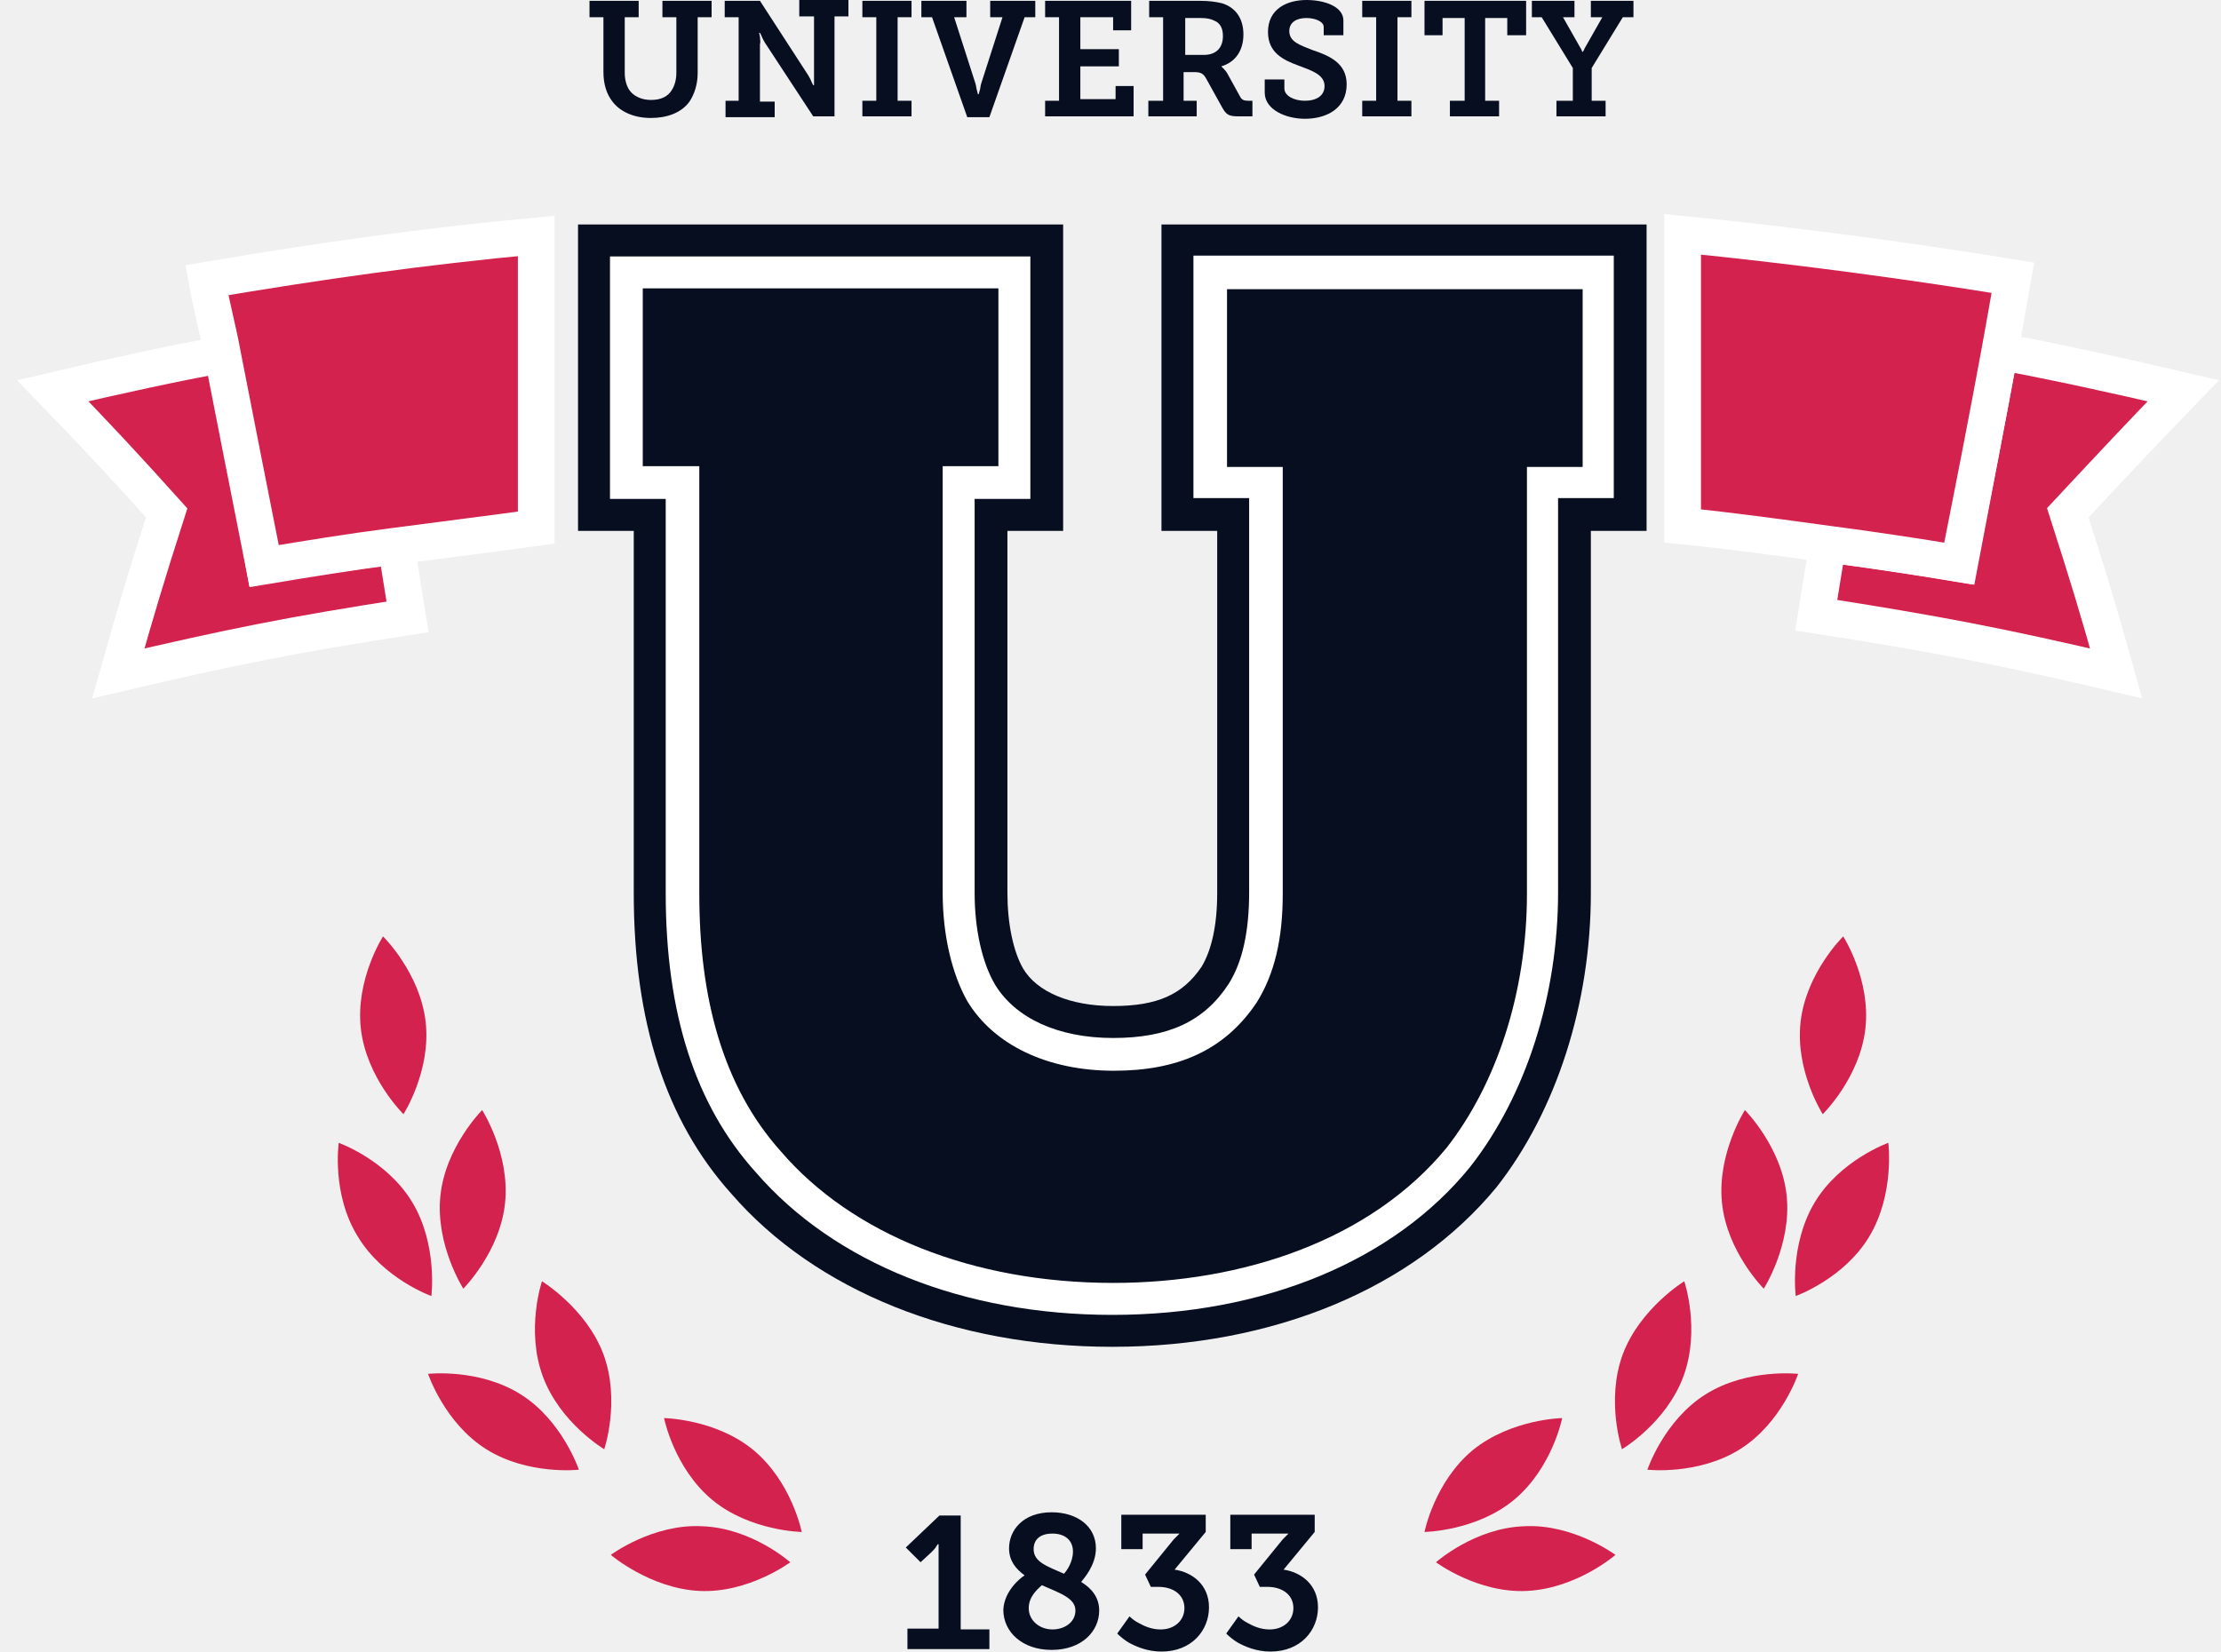
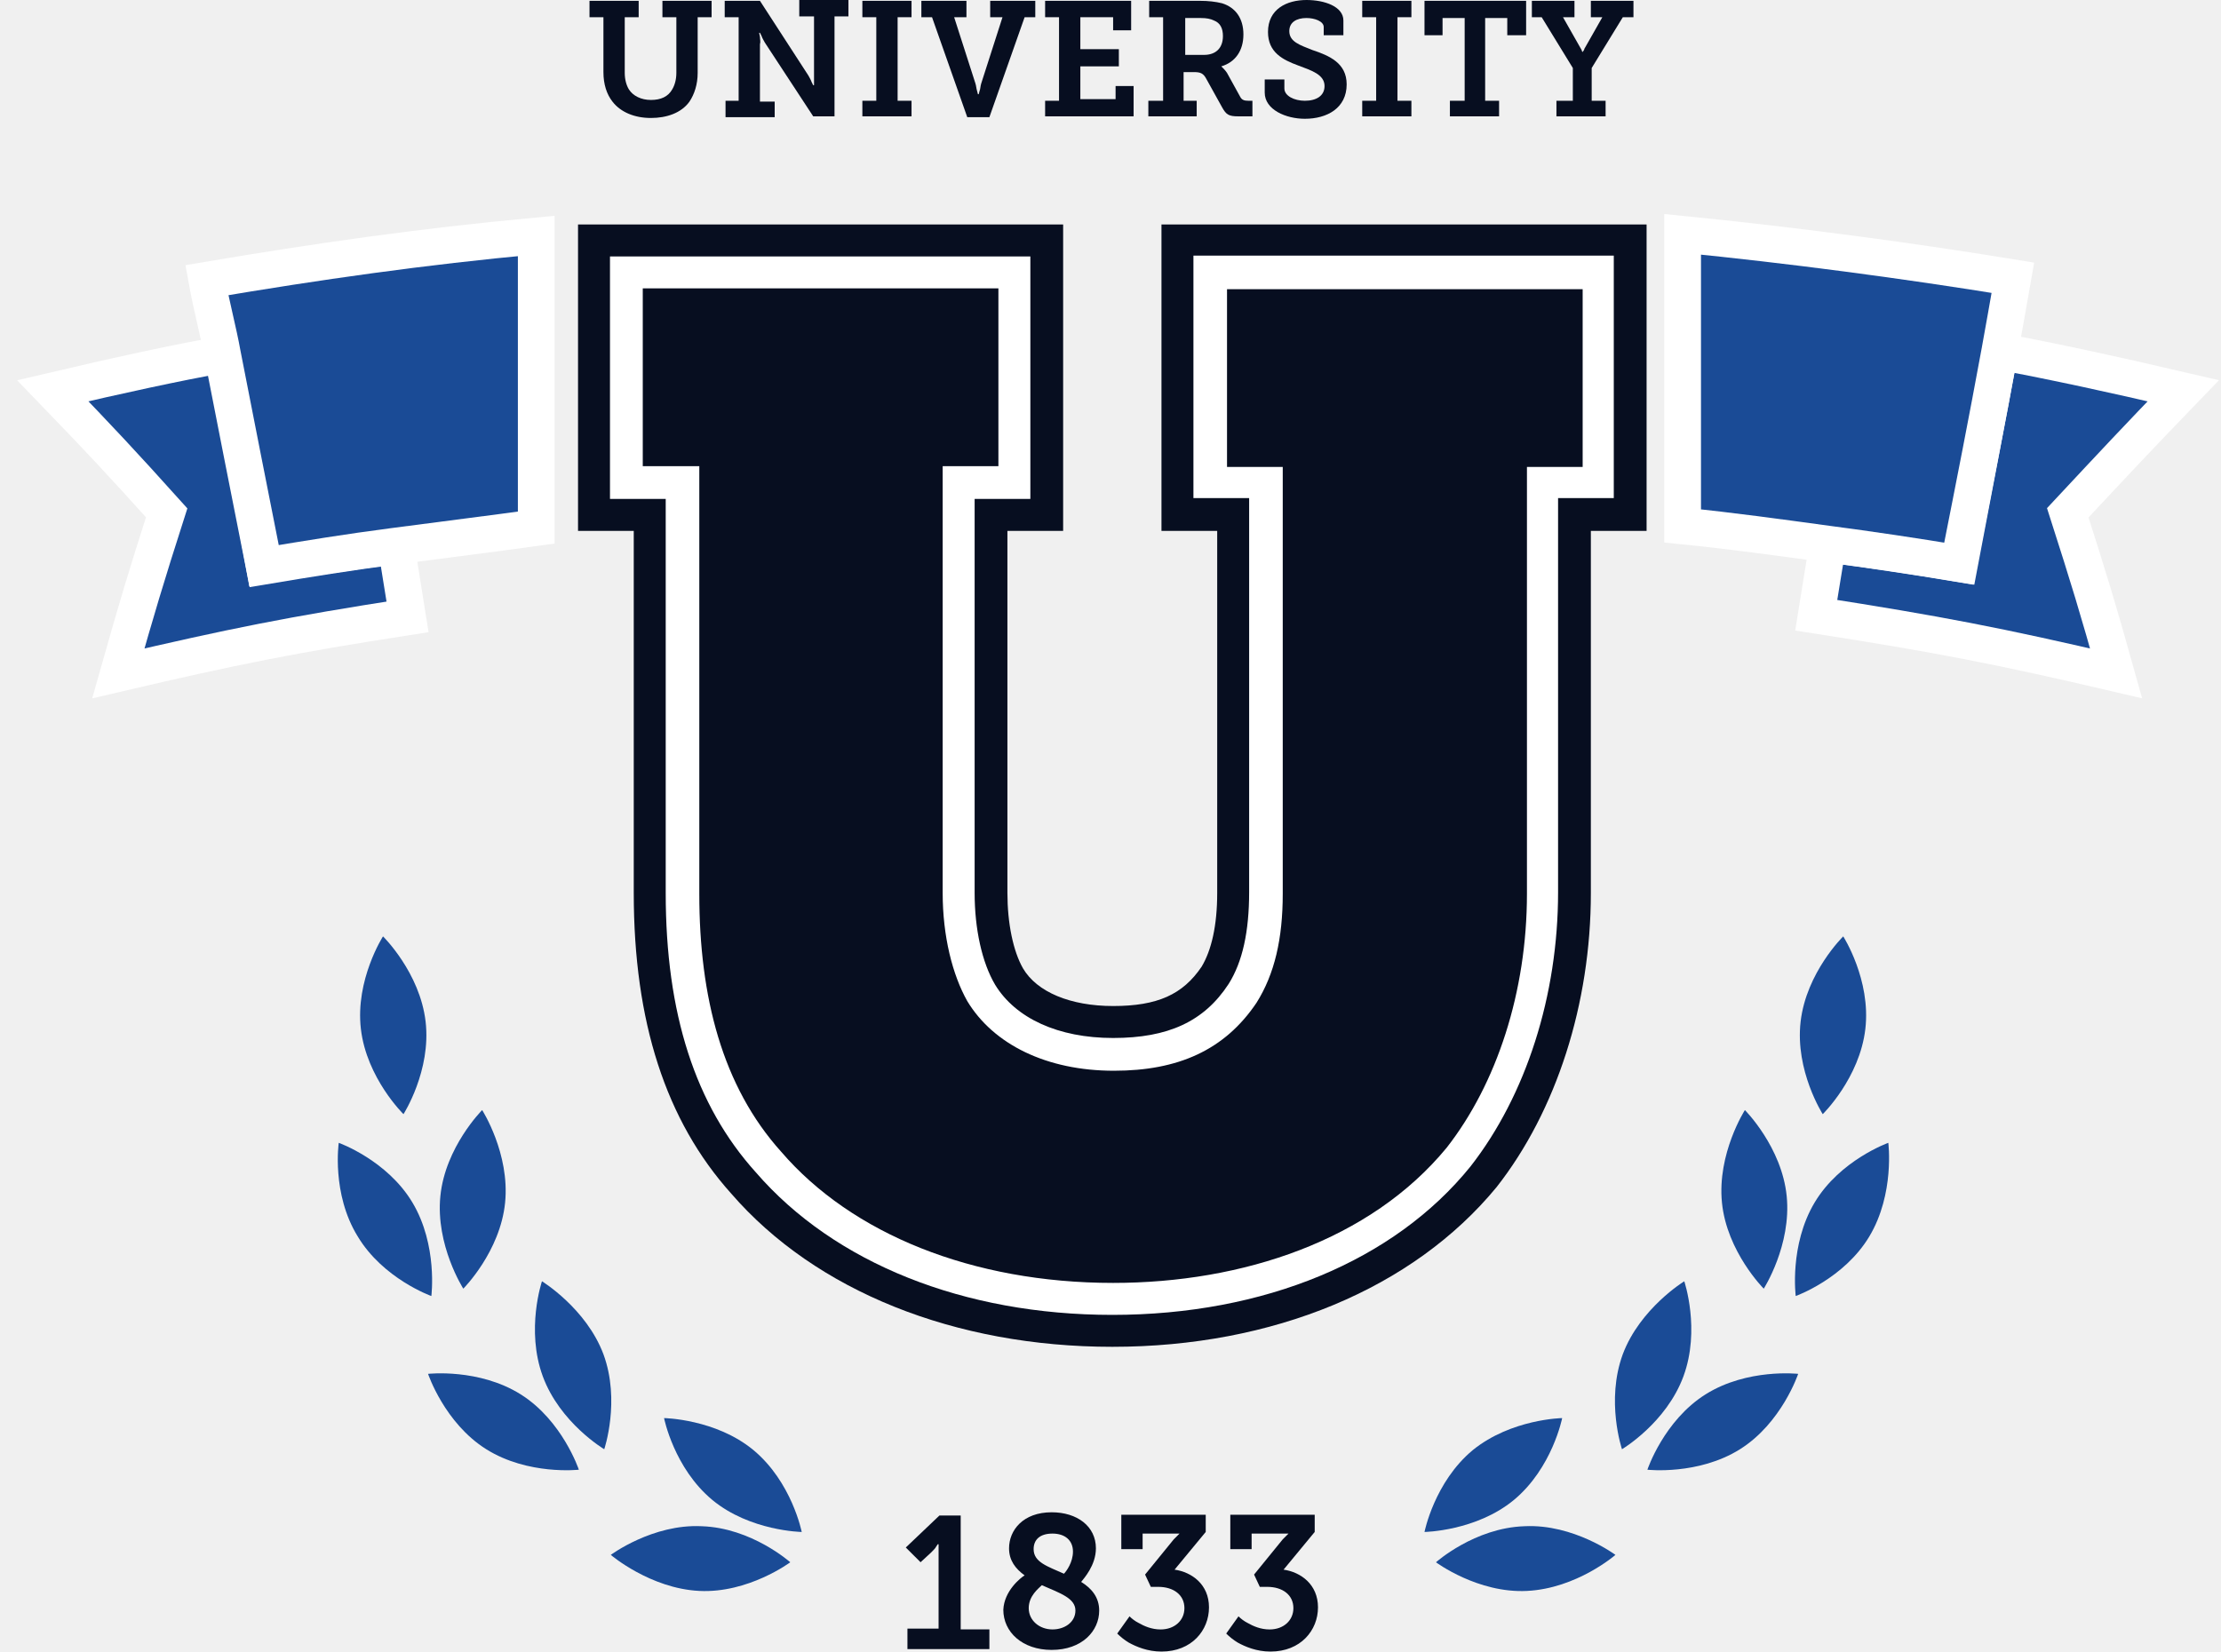
<svg xmlns="http://www.w3.org/2000/svg" width="121" height="90" viewBox="0 0 121 90" fill="none">
-   <path d="M27.518 65.537C27.25 68.215 25.241 70.224 25.241 70.224C25.241 70.224 23.723 67.858 23.991 65.18C24.259 62.501 26.268 60.492 26.268 60.492C26.268 60.492 27.786 62.858 27.518 65.537Z" fill="#D3224D" />
-   <path d="M19.482 67.367C20.866 69.688 23.5 70.626 23.5 70.626C23.5 70.626 23.857 67.858 22.473 65.536C21.089 63.215 18.455 62.277 18.455 62.277C18.455 62.277 18.054 65.045 19.482 67.367Z" fill="#D3224D" />
-   <path d="M32.875 73.796C33.812 76.34 32.919 78.974 32.919 78.974C32.919 78.974 30.509 77.546 29.571 75.001C28.634 72.456 29.526 69.822 29.526 69.822C29.526 69.822 31.937 71.296 32.875 73.796Z" fill="#D3224D" />
-   <path d="M26.491 78.974C28.768 80.403 31.536 80.09 31.536 80.09C31.536 80.09 30.643 77.412 28.366 75.983C26.089 74.554 23.321 74.867 23.321 74.867C23.321 74.867 24.214 77.545 26.491 78.974Z" fill="#D3224D" />
-   <path d="M41.044 79.018C43.142 80.76 43.678 83.483 43.678 83.483C43.678 83.483 40.866 83.438 38.812 81.742C36.714 80.001 36.178 77.277 36.178 77.277C36.178 77.277 38.991 77.322 41.044 79.018Z" fill="#D3224D" />
-   <path d="M38.098 86.696C40.776 86.83 43.053 85.134 43.053 85.134C43.053 85.134 40.955 83.259 38.232 83.17C35.553 83.036 33.276 84.732 33.276 84.732C33.276 84.732 35.419 86.562 38.098 86.696Z" fill="#D3224D" />
-   <path d="M23.187 55.67C23.5 58.349 21.982 60.715 21.982 60.715C21.982 60.715 19.973 58.751 19.661 56.072C19.348 53.393 20.866 51.027 20.866 51.027C20.866 51.027 22.875 52.992 23.187 55.67Z" fill="#D3224D" />
-   <path d="M93.812 65.537C94.08 68.215 96.089 70.224 96.089 70.224C96.089 70.224 97.607 67.858 97.339 65.18C97.071 62.501 95.062 60.492 95.062 60.492C95.062 60.492 93.545 62.858 93.812 65.537Z" fill="#D3224D" />
-   <path d="M101.848 67.367C100.464 69.688 97.831 70.626 97.831 70.626C97.831 70.626 97.473 67.858 98.857 65.536C100.241 63.215 102.875 62.277 102.875 62.277C102.875 62.277 103.232 65.045 101.848 67.367Z" fill="#D3224D" />
-   <path d="M88.41 73.796C87.473 76.34 88.366 78.974 88.366 78.974C88.366 78.974 90.777 77.546 91.714 75.001C92.652 72.456 91.759 69.822 91.759 69.822C91.759 69.822 89.348 71.296 88.41 73.796Z" fill="#D3224D" />
-   <path d="M94.795 78.974C92.518 80.403 89.75 80.09 89.75 80.09C89.75 80.09 90.643 77.412 92.92 75.983C95.196 74.554 97.964 74.867 97.964 74.867C97.964 74.867 97.071 77.545 94.795 78.974Z" fill="#D3224D" />
-   <path d="M80.241 79.018C78.143 80.76 77.607 83.483 77.607 83.483C77.607 83.483 80.419 83.438 82.473 81.742C84.571 80.001 85.107 77.277 85.107 77.277C85.107 77.277 82.339 77.322 80.241 79.018Z" fill="#D3224D" />
-   <path d="M83.187 86.696C80.509 86.83 78.232 85.134 78.232 85.134C78.232 85.134 80.33 83.259 83.053 83.17C85.732 83.036 88.009 84.732 88.009 84.732C88.009 84.732 85.91 86.562 83.187 86.696Z" fill="#D3224D" />
-   <path d="M98.098 55.67C97.785 58.349 99.303 60.715 99.303 60.715C99.303 60.715 101.312 58.751 101.624 56.072C101.937 53.393 100.419 51.027 100.419 51.027C100.419 51.027 98.41 52.992 98.098 55.67Z" fill="#D3224D" />
+   <path d="M27.518 65.537C27.25 68.215 25.241 70.224 25.241 70.224C25.241 70.224 23.723 67.858 23.991 65.18C24.259 62.501 26.268 60.492 26.268 60.492C26.268 60.492 27.786 62.858 27.518 65.537Z" fill="#1A4B96" />
+   <path d="M19.482 67.367C20.866 69.688 23.5 70.626 23.5 70.626C23.5 70.626 23.857 67.858 22.473 65.536C21.089 63.215 18.455 62.277 18.455 62.277C18.455 62.277 18.054 65.045 19.482 67.367Z" fill="#1A4B96" />
+   <path d="M32.875 73.796C33.812 76.34 32.919 78.974 32.919 78.974C32.919 78.974 30.509 77.546 29.571 75.001C28.634 72.456 29.526 69.822 29.526 69.822C29.526 69.822 31.937 71.296 32.875 73.796Z" fill="#1A4B96" />
+   <path d="M26.491 78.974C28.768 80.403 31.536 80.09 31.536 80.09C31.536 80.09 30.643 77.412 28.366 75.983C26.089 74.554 23.321 74.867 23.321 74.867C23.321 74.867 24.214 77.545 26.491 78.974Z" fill="#1A4B96" />
+   <path d="M41.044 79.018C43.142 80.76 43.678 83.483 43.678 83.483C43.678 83.483 40.866 83.438 38.812 81.742C36.714 80.001 36.178 77.277 36.178 77.277C36.178 77.277 38.991 77.322 41.044 79.018Z" fill="#1A4B96" />
+   <path d="M38.098 86.696C40.776 86.83 43.053 85.134 43.053 85.134C43.053 85.134 40.955 83.259 38.232 83.17C35.553 83.036 33.276 84.732 33.276 84.732C33.276 84.732 35.419 86.562 38.098 86.696Z" fill="#1A4B96" />
+   <path d="M23.187 55.67C23.5 58.349 21.982 60.715 21.982 60.715C21.982 60.715 19.973 58.751 19.661 56.072C19.348 53.393 20.866 51.027 20.866 51.027C20.866 51.027 22.875 52.992 23.187 55.67Z" fill="#1A4B96" />
+   <path d="M93.812 65.537C94.08 68.215 96.089 70.224 96.089 70.224C96.089 70.224 97.607 67.858 97.339 65.18C97.071 62.501 95.062 60.492 95.062 60.492C95.062 60.492 93.545 62.858 93.812 65.537Z" fill="#1A4B96" />
+   <path d="M101.848 67.367C100.464 69.688 97.831 70.626 97.831 70.626C97.831 70.626 97.473 67.858 98.857 65.536C100.241 63.215 102.875 62.277 102.875 62.277C102.875 62.277 103.232 65.045 101.848 67.367Z" fill="#1A4B96" />
+   <path d="M88.41 73.796C87.473 76.34 88.366 78.974 88.366 78.974C88.366 78.974 90.777 77.546 91.714 75.001C92.652 72.456 91.759 69.822 91.759 69.822C91.759 69.822 89.348 71.296 88.41 73.796Z" fill="#1A4B96" />
+   <path d="M94.795 78.974C92.518 80.403 89.75 80.09 89.75 80.09C89.75 80.09 90.643 77.412 92.92 75.983C95.196 74.554 97.964 74.867 97.964 74.867C97.964 74.867 97.071 77.545 94.795 78.974Z" fill="#1A4B96" />
+   <path d="M80.241 79.018C78.143 80.76 77.607 83.483 77.607 83.483C77.607 83.483 80.419 83.438 82.473 81.742C84.571 80.001 85.107 77.277 85.107 77.277C85.107 77.277 82.339 77.322 80.241 79.018Z" fill="#1A4B96" />
+   <path d="M83.187 86.696C80.509 86.83 78.232 85.134 78.232 85.134C78.232 85.134 80.33 83.259 83.053 83.17C85.732 83.036 88.009 84.732 88.009 84.732C88.009 84.732 85.91 86.562 83.187 86.696Z" fill="#1A4B96" />
+   <path d="M98.098 55.67C97.785 58.349 99.303 60.715 99.303 60.715C99.303 60.715 101.312 58.751 101.624 56.072C101.937 53.393 100.419 51.027 100.419 51.027C100.419 51.027 98.41 52.992 98.098 55.67Z" fill="#1A4B96" />
  <path d="M60.598 73.393C52.027 73.393 44.438 70.357 39.839 65.045C36.268 61.072 34.527 55.67 34.527 48.661V28.929H31.491V12.232H57.92V28.929H54.884V48.661C54.884 50.313 55.197 51.831 55.732 52.768C56.491 54.063 58.322 54.822 60.643 54.822C63.054 54.822 64.438 54.197 65.464 52.679C66 51.786 66.313 50.447 66.313 48.661V28.929H63.277V12.232H89.706V28.929H86.67V48.661C86.67 54.688 84.795 60.536 81.536 64.688C76.982 70.224 69.348 73.393 60.598 73.393Z" fill="#070E20" />
  <path d="M60.598 71.653C52.518 71.653 45.464 68.84 41.178 63.885C37.875 60.224 36.268 55.224 36.268 48.662V27.189H33.232V13.974H56.134V27.189H53.098V48.662C53.098 50.626 53.5 52.456 54.214 53.662C55.33 55.492 57.652 56.564 60.643 56.564C63.634 56.564 65.598 55.671 66.937 53.617C67.696 52.412 68.053 50.76 68.053 48.617V27.144H65.018V13.93H87.919V27.144H84.884V48.617C84.884 54.242 83.143 59.689 80.107 63.572C75.955 68.707 68.857 71.653 60.598 71.653Z" fill="white" />
  <path d="M38.054 25.402H35.018V15.715H54.393V25.402H51.357V48.661C51.357 51.027 51.893 53.126 52.697 54.554C54.125 56.92 57.027 58.349 60.688 58.349C64.17 58.349 66.715 57.233 68.456 54.643C69.438 53.081 69.884 51.161 69.884 48.706V25.447H66.848V15.759H86.223V25.447H83.188V48.706C83.188 54.063 81.536 59.063 78.813 62.545C74.661 67.59 67.697 69.911 60.643 69.911C52.965 69.911 46.402 67.233 42.563 62.768C39.348 59.197 38.098 54.331 38.098 48.706V25.402H38.054Z" fill="#070E20" />
-   <path d="M12.25 19.285C9.393 19.821 6.67 20.401 2.875 21.294C5.42 23.928 6.67 25.267 9.08 27.946C7.964 31.428 7.429 33.214 6.446 36.696C12.741 35.223 15.866 34.598 22.205 33.615C21.982 32.187 21.759 30.892 21.58 29.732C19.214 30.044 16.804 30.401 14.393 30.803C13.545 26.071 12.964 23.169 12.25 19.285Z" fill="#D3224D" stroke="white" stroke-width="2" stroke-miterlimit="10" />
-   <path d="M118.946 21.293C114.928 20.356 112.027 19.731 108.946 19.15C108.232 23.034 107.652 25.981 106.759 30.713C104.348 30.311 101.982 29.954 99.571 29.642C99.393 30.847 99.169 32.097 98.946 33.525C105.509 34.552 108.812 35.177 115.286 36.695C114.303 33.168 113.768 31.427 112.652 27.945C115.152 25.267 116.402 23.927 118.946 21.293Z" fill="#D3224D" stroke="white" stroke-width="2" stroke-miterlimit="10" />
-   <path d="M11.268 15.268C11.535 16.741 11.893 18.036 12.116 19.286C12.875 23.17 13.455 26.116 14.393 30.849C16.803 30.447 18.991 30.09 21.401 29.777C24.08 29.42 26.982 29.063 29.214 28.75V12.857C22.964 13.438 17.339 14.241 11.268 15.268Z" fill="#D3224D" stroke="white" stroke-width="2" stroke-miterlimit="10" />
-   <path d="M108.947 19.151C109.17 17.946 109.393 16.651 109.661 15.134C103.634 14.152 97.474 13.348 91.67 12.768V28.66C94.349 28.928 96.893 29.285 99.527 29.643C101.893 29.955 104.304 30.312 106.715 30.714C107.652 25.982 108.232 23.035 108.947 19.151Z" fill="#D3224D" stroke="white" stroke-width="2" stroke-miterlimit="10" />
+   <path d="M12.25 19.285C9.393 19.821 6.67 20.401 2.875 21.294C5.42 23.928 6.67 25.267 9.08 27.946C7.964 31.428 7.429 33.214 6.446 36.696C12.741 35.223 15.866 34.598 22.205 33.615C21.982 32.187 21.759 30.892 21.58 29.732C19.214 30.044 16.804 30.401 14.393 30.803C13.545 26.071 12.964 23.169 12.25 19.285Z" fill="#1A4B96" stroke="white" stroke-width="2" stroke-miterlimit="10" />
+   <path d="M118.946 21.293C114.928 20.356 112.027 19.731 108.946 19.15C108.232 23.034 107.652 25.981 106.759 30.713C104.348 30.311 101.982 29.954 99.571 29.642C99.393 30.847 99.169 32.097 98.946 33.525C105.509 34.552 108.812 35.177 115.286 36.695C114.303 33.168 113.768 31.427 112.652 27.945C115.152 25.267 116.402 23.927 118.946 21.293Z" fill="#1A4B96" stroke="white" stroke-width="2" stroke-miterlimit="10" />
+   <path d="M11.268 15.268C11.535 16.741 11.893 18.036 12.116 19.286C12.875 23.17 13.455 26.116 14.393 30.849C16.803 30.447 18.991 30.09 21.401 29.777C24.08 29.42 26.982 29.063 29.214 28.75V12.857C22.964 13.438 17.339 14.241 11.268 15.268Z" fill="#1A4B96" stroke="white" stroke-width="2" stroke-miterlimit="10" />
+   <path d="M108.947 19.151C109.17 17.946 109.393 16.651 109.661 15.134C103.634 14.152 97.474 13.348 91.67 12.768V28.66C94.349 28.928 96.893 29.285 99.527 29.643C101.893 29.955 104.304 30.312 106.715 30.714C107.652 25.982 108.232 23.035 108.947 19.151Z" fill="#1A4B96" stroke="white" stroke-width="2" stroke-miterlimit="10" />
  <path d="M32.875 0.938H32.116V0.045H34.795V0.938H34.036V3.973C34.036 4.331 34.125 4.643 34.259 4.866C34.482 5.223 34.929 5.447 35.464 5.447C36 5.447 36.402 5.268 36.625 4.866C36.759 4.643 36.848 4.331 36.848 3.973V0.938H36.089V0.045H38.768V0.938H38.009V3.973C38.009 4.598 37.831 5.134 37.563 5.536C37.116 6.161 36.313 6.429 35.464 6.429C34.572 6.429 33.813 6.116 33.366 5.536C33.054 5.134 32.875 4.598 32.875 3.929V0.938Z" fill="#070E20" />
  <path d="M39.482 5.491H40.241V0.938H39.482V0.045H41.402L44.035 4.107C44.08 4.196 44.169 4.33 44.214 4.464L44.303 4.643H44.348V4.42C44.348 4.286 44.348 4.152 44.348 4.018V0.893H43.544V0H46.223V0.893H45.464V6.339H44.303L41.669 2.321C41.625 2.232 41.535 2.098 41.491 1.964L41.402 1.786H41.357L41.402 2.009C41.402 2.143 41.446 2.277 41.402 2.411V5.536H42.205V6.384H39.527V5.491H39.482Z" fill="#070E20" />
  <path d="M46.982 5.491H47.741V0.938H46.982V0.045H49.66V0.938H48.902V5.491H49.66V6.34H46.982V5.491Z" fill="#070E20" />
  <path d="M50.777 0.938H50.196V0.045H52.652V0.938H51.982L53.143 4.554C53.187 4.688 53.187 4.822 53.232 4.956L53.277 5.134H53.321L53.366 4.956C53.411 4.866 53.411 4.688 53.455 4.554L54.616 0.938H53.946V0.045H56.402V0.938H55.821L53.902 6.384H52.696L50.777 0.938Z" fill="#070E20" />
  <path d="M56.938 5.491H57.696V0.938H56.938V0.045H61.625V1.652H60.643V0.938H58.857V2.679H60.955V3.616H58.857V5.402H60.777V4.688H61.759V6.34H56.938V5.491Z" fill="#070E20" />
  <path d="M62.607 5.491H63.366V0.938H62.607V0.045H65.375C65.821 0.045 66.223 0.09 66.58 0.179C67.295 0.402 67.741 0.982 67.741 1.875C67.741 2.768 67.295 3.393 66.536 3.616L66.625 3.706C66.67 3.75 66.759 3.84 66.848 3.973L67.562 5.268C67.652 5.447 67.786 5.491 68.009 5.491H68.232V6.34H67.473C66.938 6.34 66.804 6.25 66.58 5.848L65.688 4.241C65.554 4.018 65.42 3.929 65.062 3.929H64.482V5.491H65.196V6.34H62.562V5.491H62.607ZM65.598 2.991C66.223 2.991 66.625 2.634 66.625 1.965C66.625 1.563 66.491 1.25 66.134 1.116C65.955 1.027 65.732 0.982 65.42 0.982H64.571V2.991H65.598Z" fill="#070E20" />
  <path d="M69.973 4.33V4.821C69.973 5.223 70.509 5.491 71.089 5.491C71.714 5.491 72.161 5.223 72.161 4.688C72.161 4.062 71.447 3.839 70.732 3.571C69.884 3.259 69.08 2.857 69.08 1.741C69.08 0.491 70.107 0 71.179 0C72.161 0 73.188 0.357 73.188 1.116V1.92H72.116V1.473C72.116 1.161 71.625 0.982 71.179 0.982C70.643 0.982 70.241 1.205 70.241 1.696C70.241 2.277 70.822 2.455 71.491 2.723C72.429 3.036 73.366 3.437 73.366 4.598C73.366 5.893 72.295 6.473 71.089 6.473C70.063 6.473 68.902 5.982 68.902 5.045V4.33H69.973Z" fill="#070E20" />
  <path d="M74.214 5.491H74.973V0.938H74.214V0.045H76.893V0.938H76.134V5.491H76.893V6.34H74.214V5.491Z" fill="#070E20" />
  <path d="M79.036 5.491H79.795V0.982H78.59V1.92H77.607V0.045H83.143V1.92H82.116V0.982H80.911V5.491H81.67V6.34H78.991V5.491H79.036Z" fill="#070E20" />
  <path d="M84.929 5.491H85.688V3.706L83.991 0.938H83.456V0.045H85.777V0.938H85.152L86.09 2.59C86.134 2.679 86.179 2.724 86.179 2.768C86.179 2.813 86.223 2.813 86.223 2.857C86.223 2.813 86.223 2.813 86.268 2.768C86.313 2.724 86.313 2.634 86.357 2.59L87.295 0.938H86.67V0.045H88.991V0.938H88.411L86.715 3.706V5.491H87.473V6.34H84.795V5.491H84.929Z" fill="#070E20" />
  <path d="M49.527 88.749H51.134V84.641C51.134 84.507 51.134 84.374 51.134 84.284V84.15H51.089L51 84.284C50.955 84.374 50.866 84.463 50.732 84.597L50.152 85.132L49.348 84.329L51.178 82.588H52.339V88.793H53.902V89.865H49.437V88.749H49.527Z" fill="#070E20" />
  <path d="M55.821 85.848C55.33 85.49 54.973 85.044 54.973 84.374C54.973 83.392 55.732 82.41 57.295 82.41C58.678 82.41 59.705 83.169 59.705 84.374C59.705 85.312 59.036 86.026 58.902 86.205C59.482 86.562 59.884 87.053 59.884 87.767C59.884 88.883 58.946 89.91 57.295 89.91C55.687 89.91 54.661 88.928 54.661 87.723C54.705 86.696 55.598 85.982 55.821 85.848ZM57.339 88.794C58.009 88.794 58.589 88.392 58.589 87.767C58.589 87.098 57.786 86.83 56.759 86.383C56.58 86.562 56.045 86.964 56.045 87.633C56.045 88.303 56.625 88.794 57.339 88.794ZM57.964 85.758C58.098 85.624 58.455 85.133 58.455 84.553C58.455 83.928 58.009 83.571 57.339 83.571C56.625 83.571 56.312 83.928 56.312 84.419C56.312 85.133 57.071 85.357 57.964 85.758Z" fill="#070E20" />
  <path d="M61.089 82.545H65.688V83.482L63.991 85.536C64.929 85.67 65.866 86.34 65.866 87.59C65.866 88.84 64.929 90 63.277 90C62.518 90 61.893 89.732 61.491 89.509C61.268 89.375 61.045 89.197 60.866 89.018L61.536 88.081C61.67 88.215 61.848 88.349 62.027 88.438C62.339 88.616 62.741 88.795 63.232 88.795C63.991 88.795 64.527 88.304 64.527 87.634C64.527 86.92 63.947 86.474 63.098 86.474C62.92 86.474 62.786 86.474 62.697 86.474L62.384 85.804L63.947 83.884C64.036 83.795 64.081 83.75 64.17 83.661L64.259 83.572C64.214 83.572 64.17 83.572 64.125 83.572C64.036 83.572 63.947 83.572 63.857 83.572H62.25V84.42H61.089V82.545Z" fill="#070E20" />
  <path d="M67.027 82.545H71.625V83.482L69.929 85.536C70.866 85.67 71.804 86.34 71.804 87.59C71.804 88.84 70.866 90 69.214 90C68.456 90 67.831 89.732 67.429 89.509C67.206 89.375 66.982 89.197 66.804 89.018L67.473 88.081C67.607 88.215 67.786 88.349 67.964 88.438C68.277 88.616 68.679 88.795 69.17 88.795C69.929 88.795 70.464 88.304 70.464 87.634C70.464 86.92 69.884 86.474 69.036 86.474C68.857 86.474 68.723 86.474 68.634 86.474L68.322 85.804L69.884 83.884C69.973 83.795 70.018 83.75 70.107 83.661L70.197 83.572C70.152 83.572 70.107 83.572 70.063 83.572C69.973 83.572 69.884 83.572 69.795 83.572H68.188V84.42H67.027V82.545Z" fill="#070E20" />
</svg>
